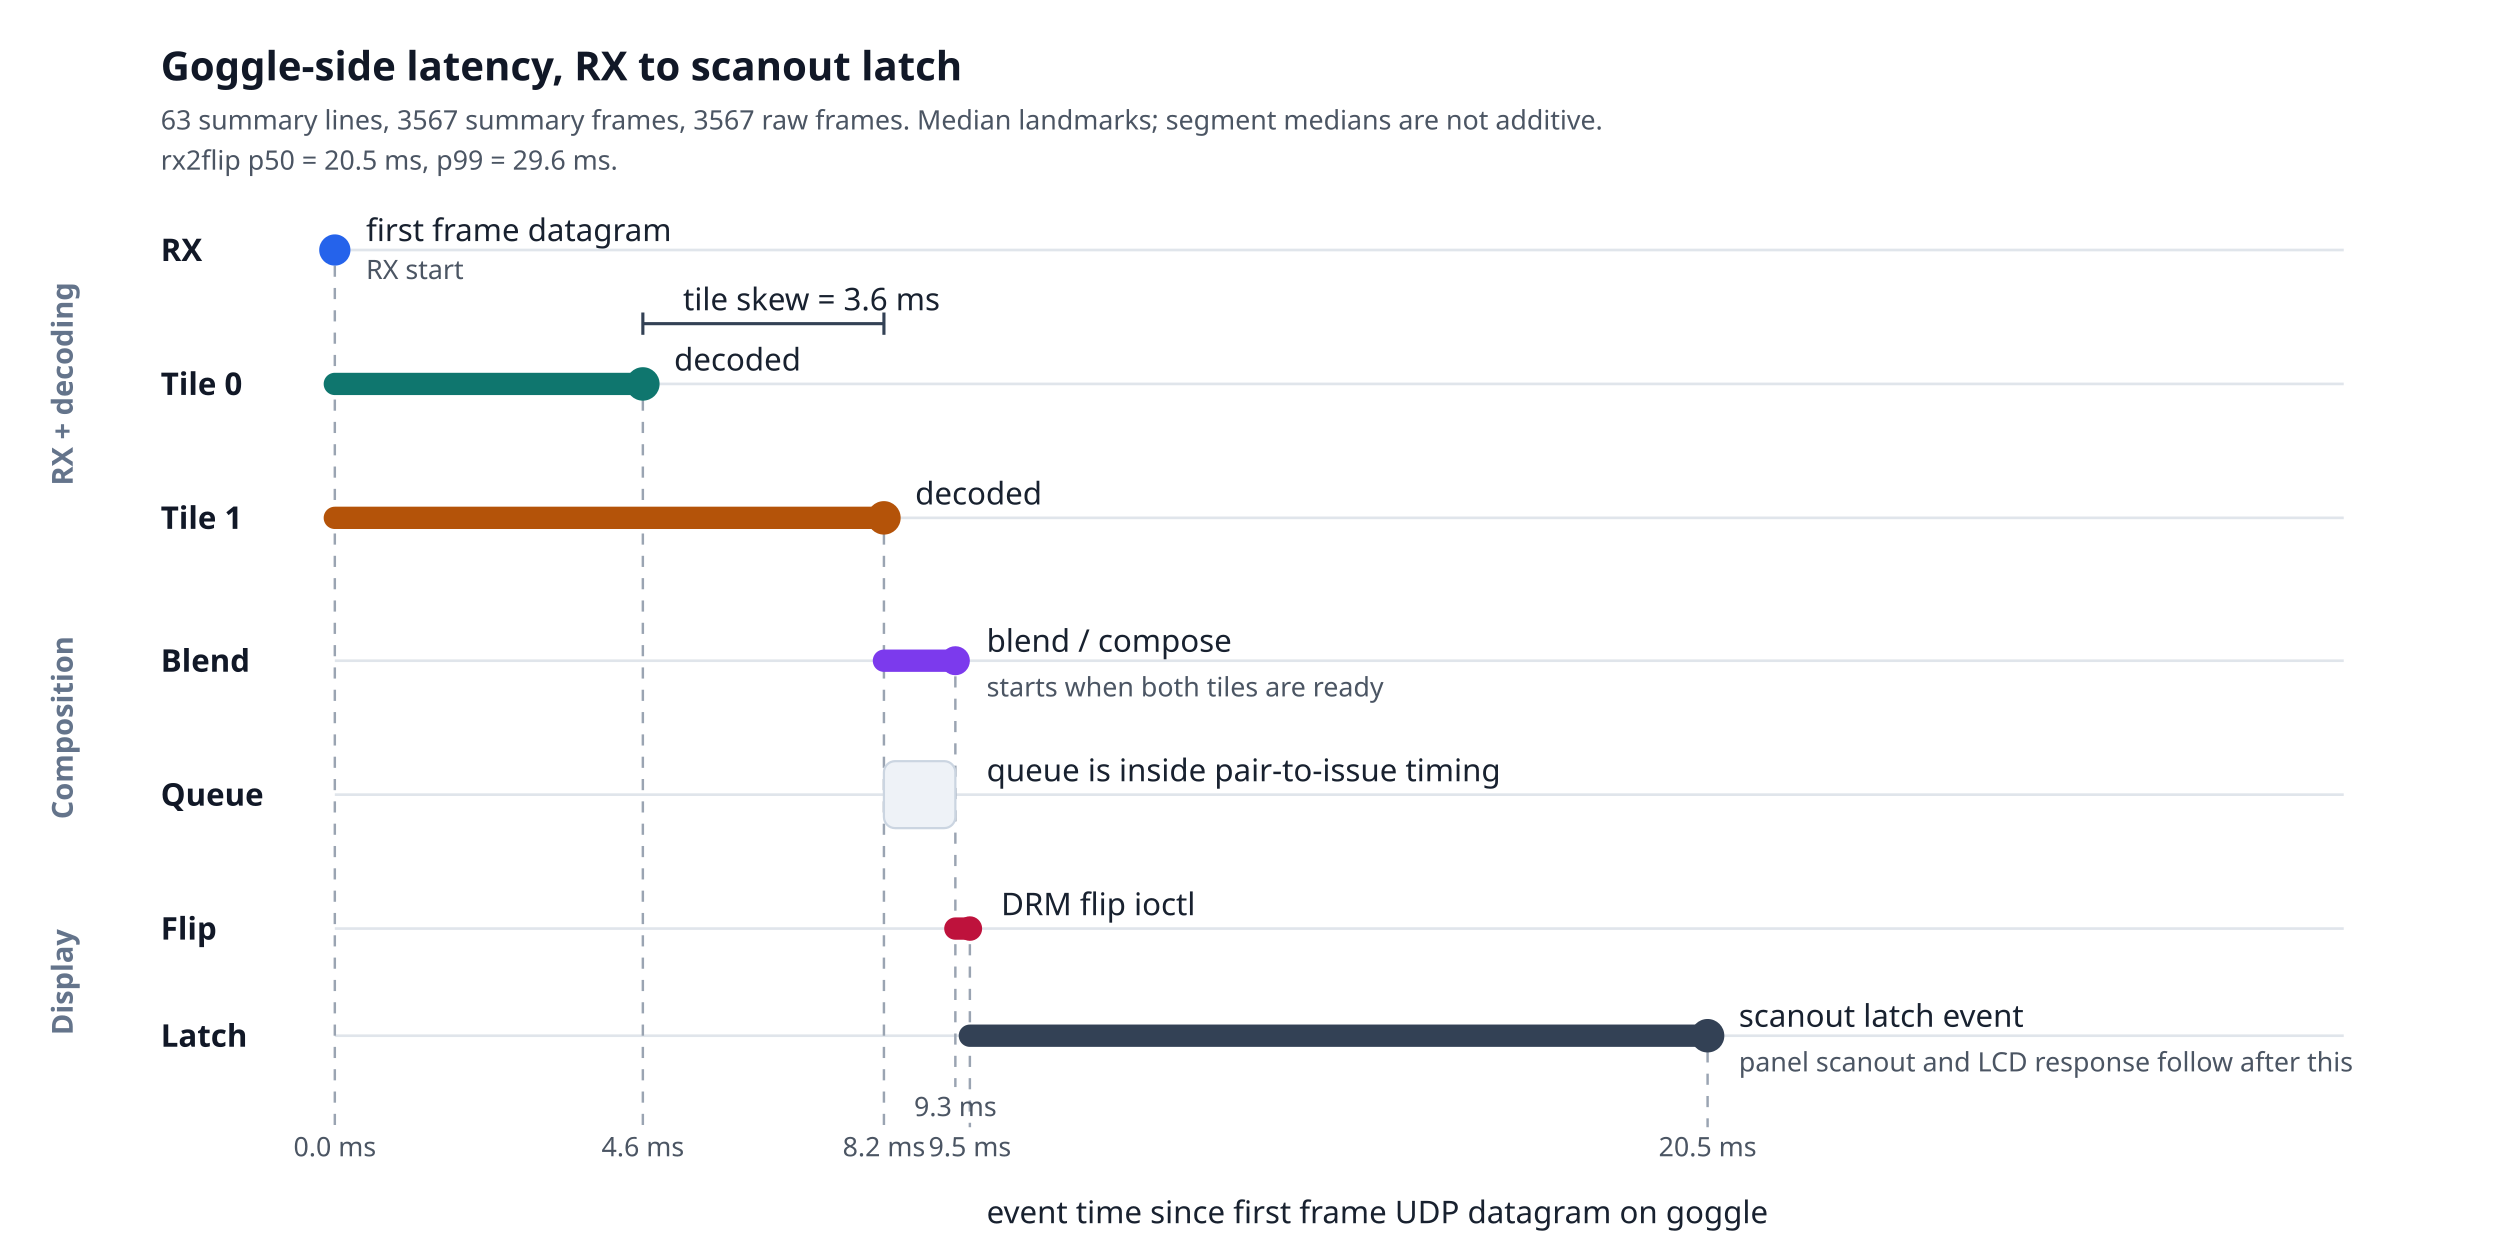
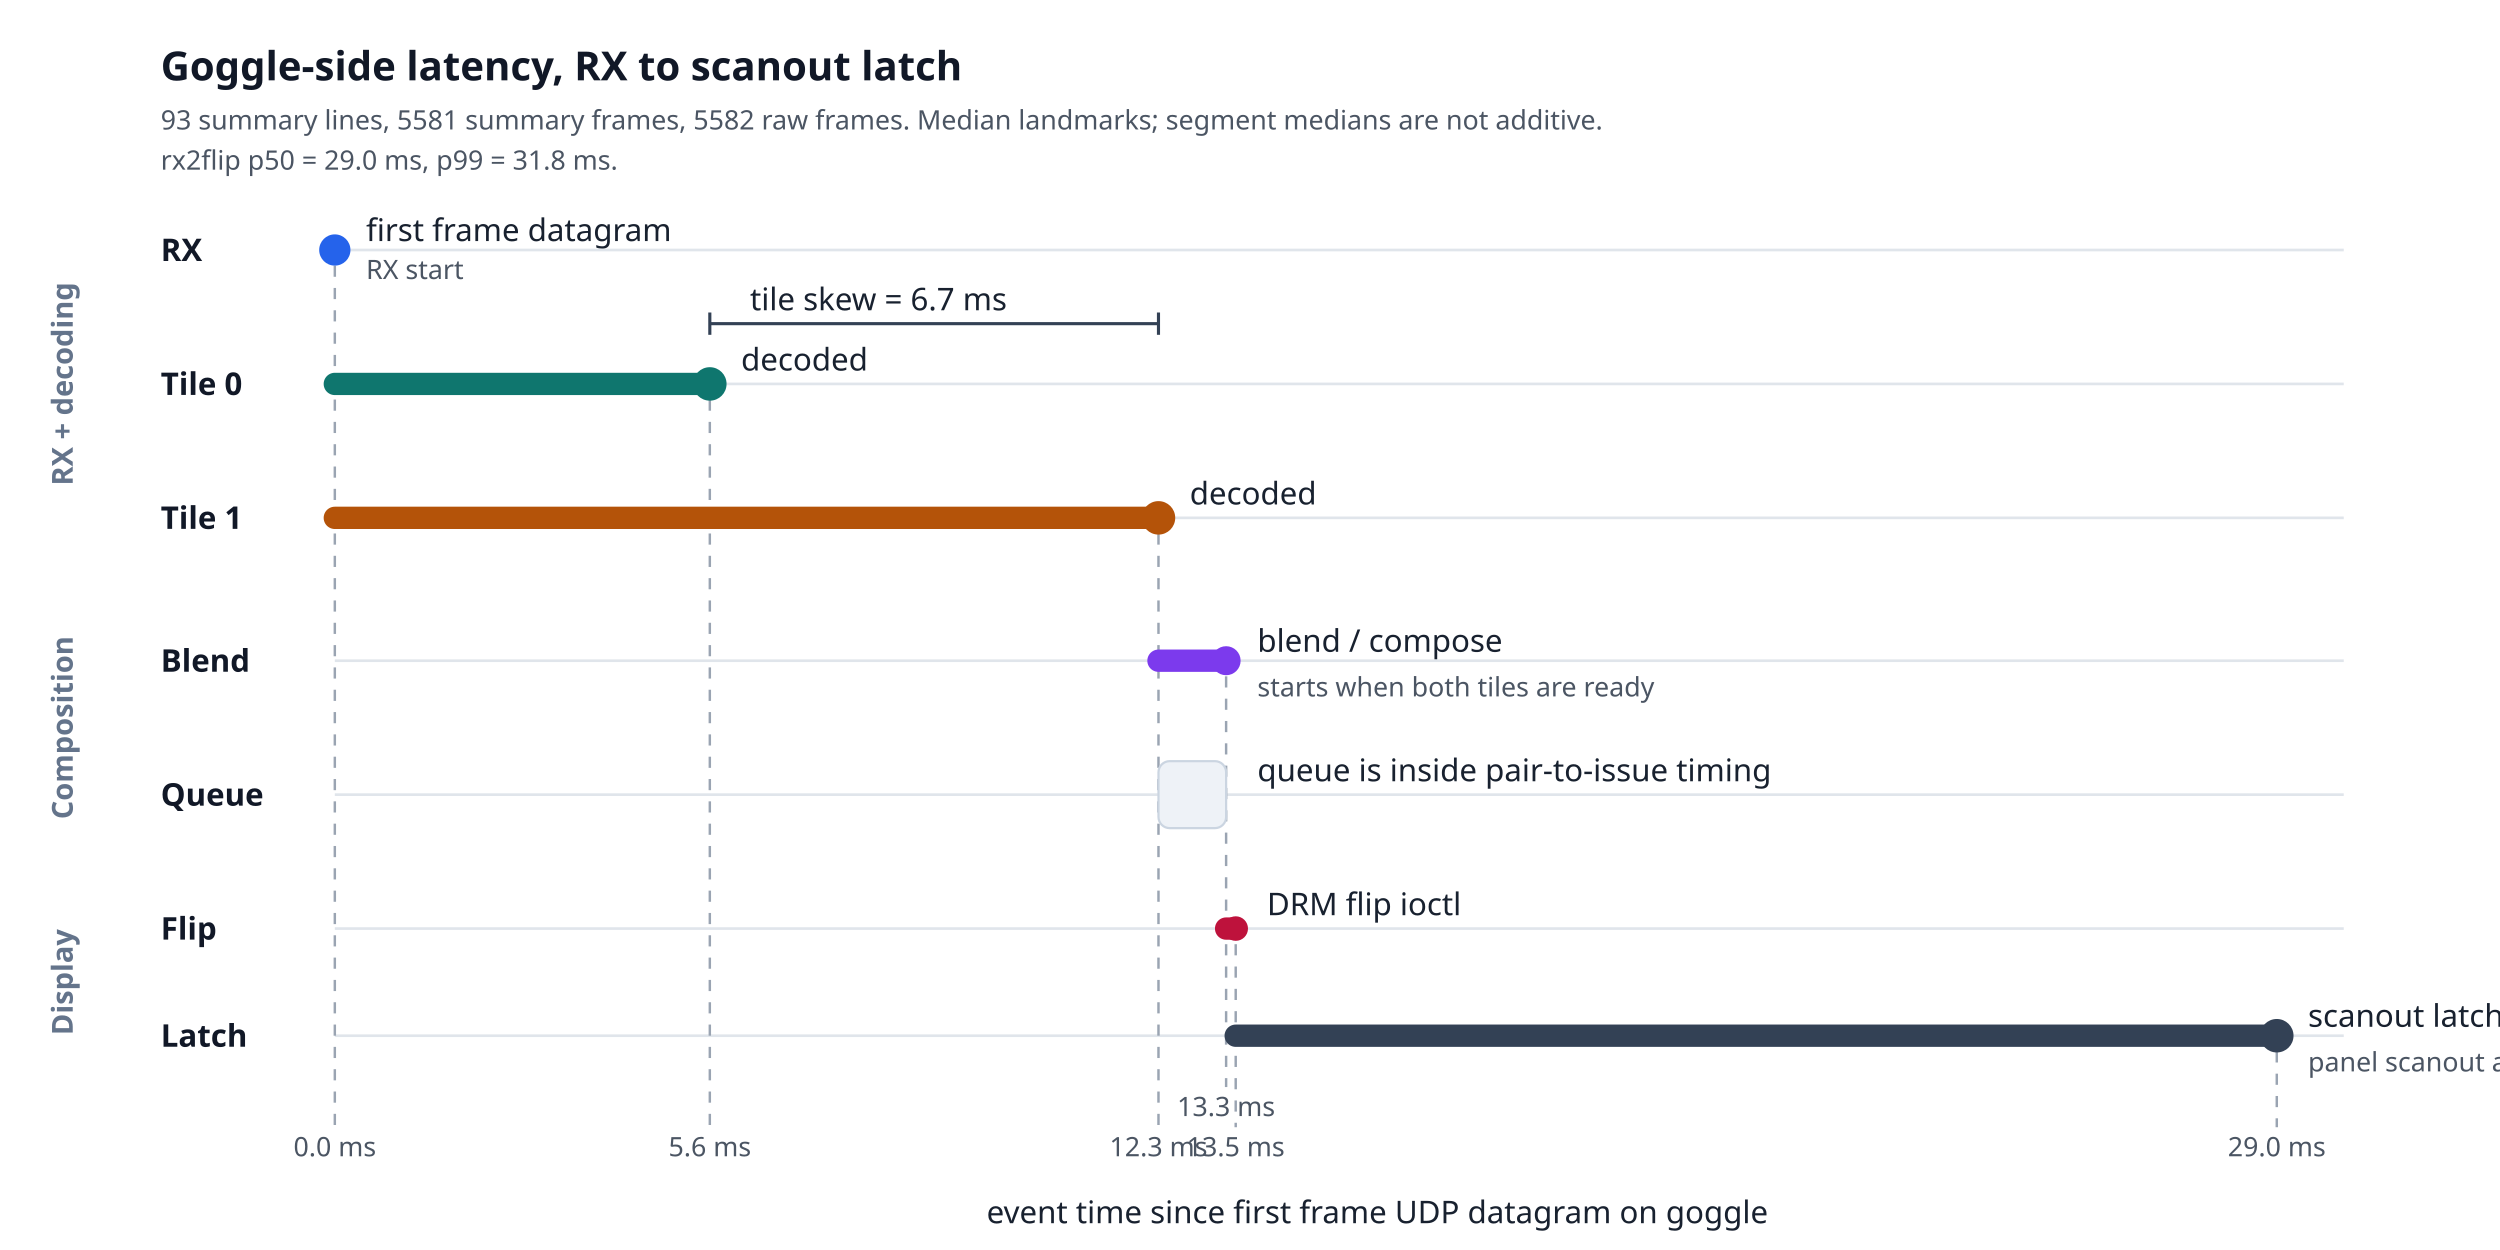
<svg xmlns="http://www.w3.org/2000/svg" width="1120" height="560" viewBox="0 0 1120 560" role="img" aria-labelledby="title desc">
  <style>
    .bg { fill: #ffffff; }
    .title { fill: #111827; font: 18px sans-serif; font-weight: 700; }
    .small { fill: #4b5563; font: 12px sans-serif; }
    .label { fill: #18212f; font: 14px sans-serif; }
    .rowlabel { fill: #111827; font: 14px sans-serif; font-weight: 700; dominant-baseline: middle; }
    .group { fill: #64748b; font: 13px sans-serif; font-weight: 700; text-anchor: middle; dominant-baseline: middle; }
    .time { fill: #4b5563; font: 12px sans-serif; text-anchor: middle; }
    .row { stroke: #e0e5eb; stroke-width: 1.2; }
    .guide { stroke: #9aa4b2; stroke-width: 1.1; stroke-dasharray: 5 5; }
    .bracket { stroke: #334155; stroke-width: 1.4; fill: none; }
    .bar { stroke-width: 10; stroke-linecap: round; }
    .decode0 { stroke: #0f766e; fill: #0f766e; }
    .decode1 { stroke: #b45309; fill: #b45309; }
    .comp { stroke: #7c3aed; fill: #7c3aed; }
    .flip { stroke: #be123c; fill: #be123c; }
    .wait { stroke: #334155; fill: #334155; }
    .rx { fill: #2563eb; }
    .muted { fill: #eef2f7; stroke: #cbd5e1; stroke-width: 1; }
  </style>
  <rect class="bg" x="0" y="0" width="1120" height="560" />
  <text class="title" x="72" y="36">Goggle-side latency, RX to scanout latch</text>
-   <text class="small" x="72" y="58">63 summary lines, 3567 summary frames, 3567 raw frames. Median landmarks; segment medians are not additive.</text>
-   <text class="small" x="72" y="76">rx2flip p50 = 20.5 ms, p99 = 29.6 ms.</text>
+   <text class="small" x="72" y="58">93 summary lines, 5581 summary frames, 5582 raw frames. Median landmarks; segment medians are not additive.</text>
+   <text class="small" x="72" y="76">rx2flip p50 = 29.0 ms, p99 = 31.8 ms.</text>
  <text class="group" transform="translate(28 172) rotate(-90)">RX + decoding</text>
  <text class="group" transform="translate(28 326) rotate(-90)">Composition</text>
  <text class="group" transform="translate(28 440) rotate(-90)">Display</text>
  <line class="row" x1="150.0" y1="112" x2="1050.0" y2="112" />
  <line class="row" x1="150.0" y1="172" x2="1050.0" y2="172" />
  <line class="row" x1="150.0" y1="232" x2="1050.0" y2="232" />
  <line class="row" x1="150.0" y1="296" x2="1050.0" y2="296" />
  <line class="row" x1="150.0" y1="356" x2="1050.0" y2="356" />
  <line class="row" x1="150.0" y1="416" x2="1050.0" y2="416" />
  <line class="row" x1="150.0" y1="464" x2="1050.0" y2="464" />
  <text class="rowlabel" x="72" y="112">RX</text>
  <text class="rowlabel" x="72" y="172">Tile 0</text>
  <text class="rowlabel" x="72" y="232">Tile 1</text>
  <text class="rowlabel" x="72" y="296">Blend</text>
  <text class="rowlabel" x="72" y="356">Queue</text>
  <text class="rowlabel" x="72" y="416">Flip</text>
  <text class="rowlabel" x="72" y="464">Latch</text>
  <line class="guide" x1="150.0" y1="119" x2="150.0" y2="505" />
-   <line class="guide" x1="288.0" y1="179" x2="288.0" y2="505" />
-   <line class="guide" x1="396.0" y1="239" x2="396.0" y2="505" />
-   <line class="guide" x1="428.0" y1="303" x2="428.0" y2="487" />
-   <line class="guide" x1="434.5" y1="423" x2="434.5" y2="505" />
-   <line class="guide" x1="765.0" y1="471" x2="765.0" y2="505" />
+   <line class="guide" x1="318.0" y1="179" x2="318.0" y2="505" />
+   <line class="guide" x1="519.0" y1="239" x2="519.0" y2="505" />
+   <line class="guide" x1="549.3" y1="303" x2="549.3" y2="487" />
+   <line class="guide" x1="553.6" y1="423" x2="553.6" y2="505" />
+   <line class="guide" x1="1020.0" y1="471" x2="1020.0" y2="505" />
  <circle class="rx" cx="150.0" cy="112" r="7" />
  <text class="label" x="164.0" y="108">first frame datagram</text>
  <text class="small" x="164.0" y="125">RX start</text>
-   <line class="decode0 bar" x1="150.0" y1="172" x2="288.0" y2="172" />
-   <circle class="decode0" cx="288.0" cy="172" r="7" />
-   <text class="label" x="302.0" y="166">decoded</text>
-   <line class="decode1 bar" x1="150.0" y1="232" x2="396.0" y2="232" />
-   <circle class="decode1" cx="396.0" cy="232" r="7" />
-   <text class="label" x="410.0" y="226">decoded</text>
-   <line class="comp bar" x1="396.0" y1="296" x2="428.0" y2="296" />
-   <circle class="comp" cx="428.0" cy="296" r="6" />
-   <text class="label" x="442.0" y="292">blend / compose</text>
-   <text class="small" x="442.0" y="312">starts when both tiles are ready</text>
-   <rect class="muted" x="396.0" y="341" width="32.0" height="30" rx="5" />
-   <text class="label" x="442.0" y="350">queue is inside pair-to-issue timing</text>
-   <line class="flip bar" x1="428.0" y1="416" x2="434.5" y2="416" />
-   <circle class="flip" cx="434.5" cy="416" r="5" />
-   <text class="label" x="448.5" y="410">DRM flip ioctl</text>
-   <line class="wait bar" x1="434.5" y1="464" x2="765.0" y2="464" />
-   <circle class="wait" cx="765.0" cy="464" r="7" />
-   <text class="label" x="779.0" y="460">scanout latch event</text>
-   <text class="small" x="779.0" y="480">panel scanout and LCD response follow after this</text>
+   <line class="decode0 bar" x1="150.0" y1="172" x2="318.0" y2="172" />
+   <circle class="decode0" cx="318.0" cy="172" r="7" />
+   <text class="label" x="332.0" y="166">decoded</text>
+   <line class="decode1 bar" x1="150.0" y1="232" x2="519.0" y2="232" />
+   <circle class="decode1" cx="519.0" cy="232" r="7" />
+   <text class="label" x="533.0" y="226">decoded</text>
+   <line class="comp bar" x1="519.0" y1="296" x2="549.3" y2="296" />
+   <circle class="comp" cx="549.3" cy="296" r="6" />
+   <text class="label" x="563.3" y="292">blend / compose</text>
+   <text class="small" x="563.3" y="312">starts when both tiles are ready</text>
+   <rect class="muted" x="519.0" y="341" width="30.3" height="30" rx="5" />
+   <text class="label" x="563.3" y="350">queue is inside pair-to-issue timing</text>
+   <line class="flip bar" x1="549.3" y1="416" x2="553.6" y2="416" />
+   <circle class="flip" cx="553.6" cy="416" r="5" />
+   <text class="label" x="567.6" y="410">DRM flip ioctl</text>
+   <line class="wait bar" x1="553.6" y1="464" x2="1020.0" y2="464" />
+   <circle class="wait" cx="1020.0" cy="464" r="7" />
+   <text class="label" x="1034.0" y="460">scanout latch event</text>
+   <text class="small" x="1034.0" y="480">panel scanout and LCD response follow after this</text>
  <text class="time" x="150.0" y="518">0.0 ms</text>
-   <text class="time" x="288.0" y="518">4.6 ms</text>
-   <text class="time" x="396.0" y="518">8.2 ms</text>
-   <text class="time" x="428.0" y="500">9.3 ms</text>
-   <text class="time" x="434.5" y="518">9.5 ms</text>
-   <text class="time" x="765.0" y="518">20.5 ms</text>
-   <path class="bracket" d="M288.0 145 H396.0" />
-   <path class="bracket" d="M288.0 140 V150" />
-   <path class="bracket" d="M396.0 140 V150" />
-   <text class="label" x="306.0" y="139">tile skew = 3.6 ms</text>
+   <text class="time" x="318.0" y="518">5.6 ms</text>
+   <text class="time" x="519.0" y="518">12.3 ms</text>
+   <text class="time" x="549.3" y="500">13.3 ms</text>
+   <text class="time" x="553.6" y="518">13.5 ms</text>
+   <text class="time" x="1020.0" y="518">29.0 ms</text>
+   <path class="bracket" d="M318.0 145 H519.0" />
+   <path class="bracket" d="M318.0 140 V150" />
+   <path class="bracket" d="M519.0 140 V150" />
+   <text class="label" x="336.0" y="139">tile skew = 6.7 ms</text>
  <text class="label" x="442" y="548">event time since first frame UDP datagram on goggle</text>
</svg>
